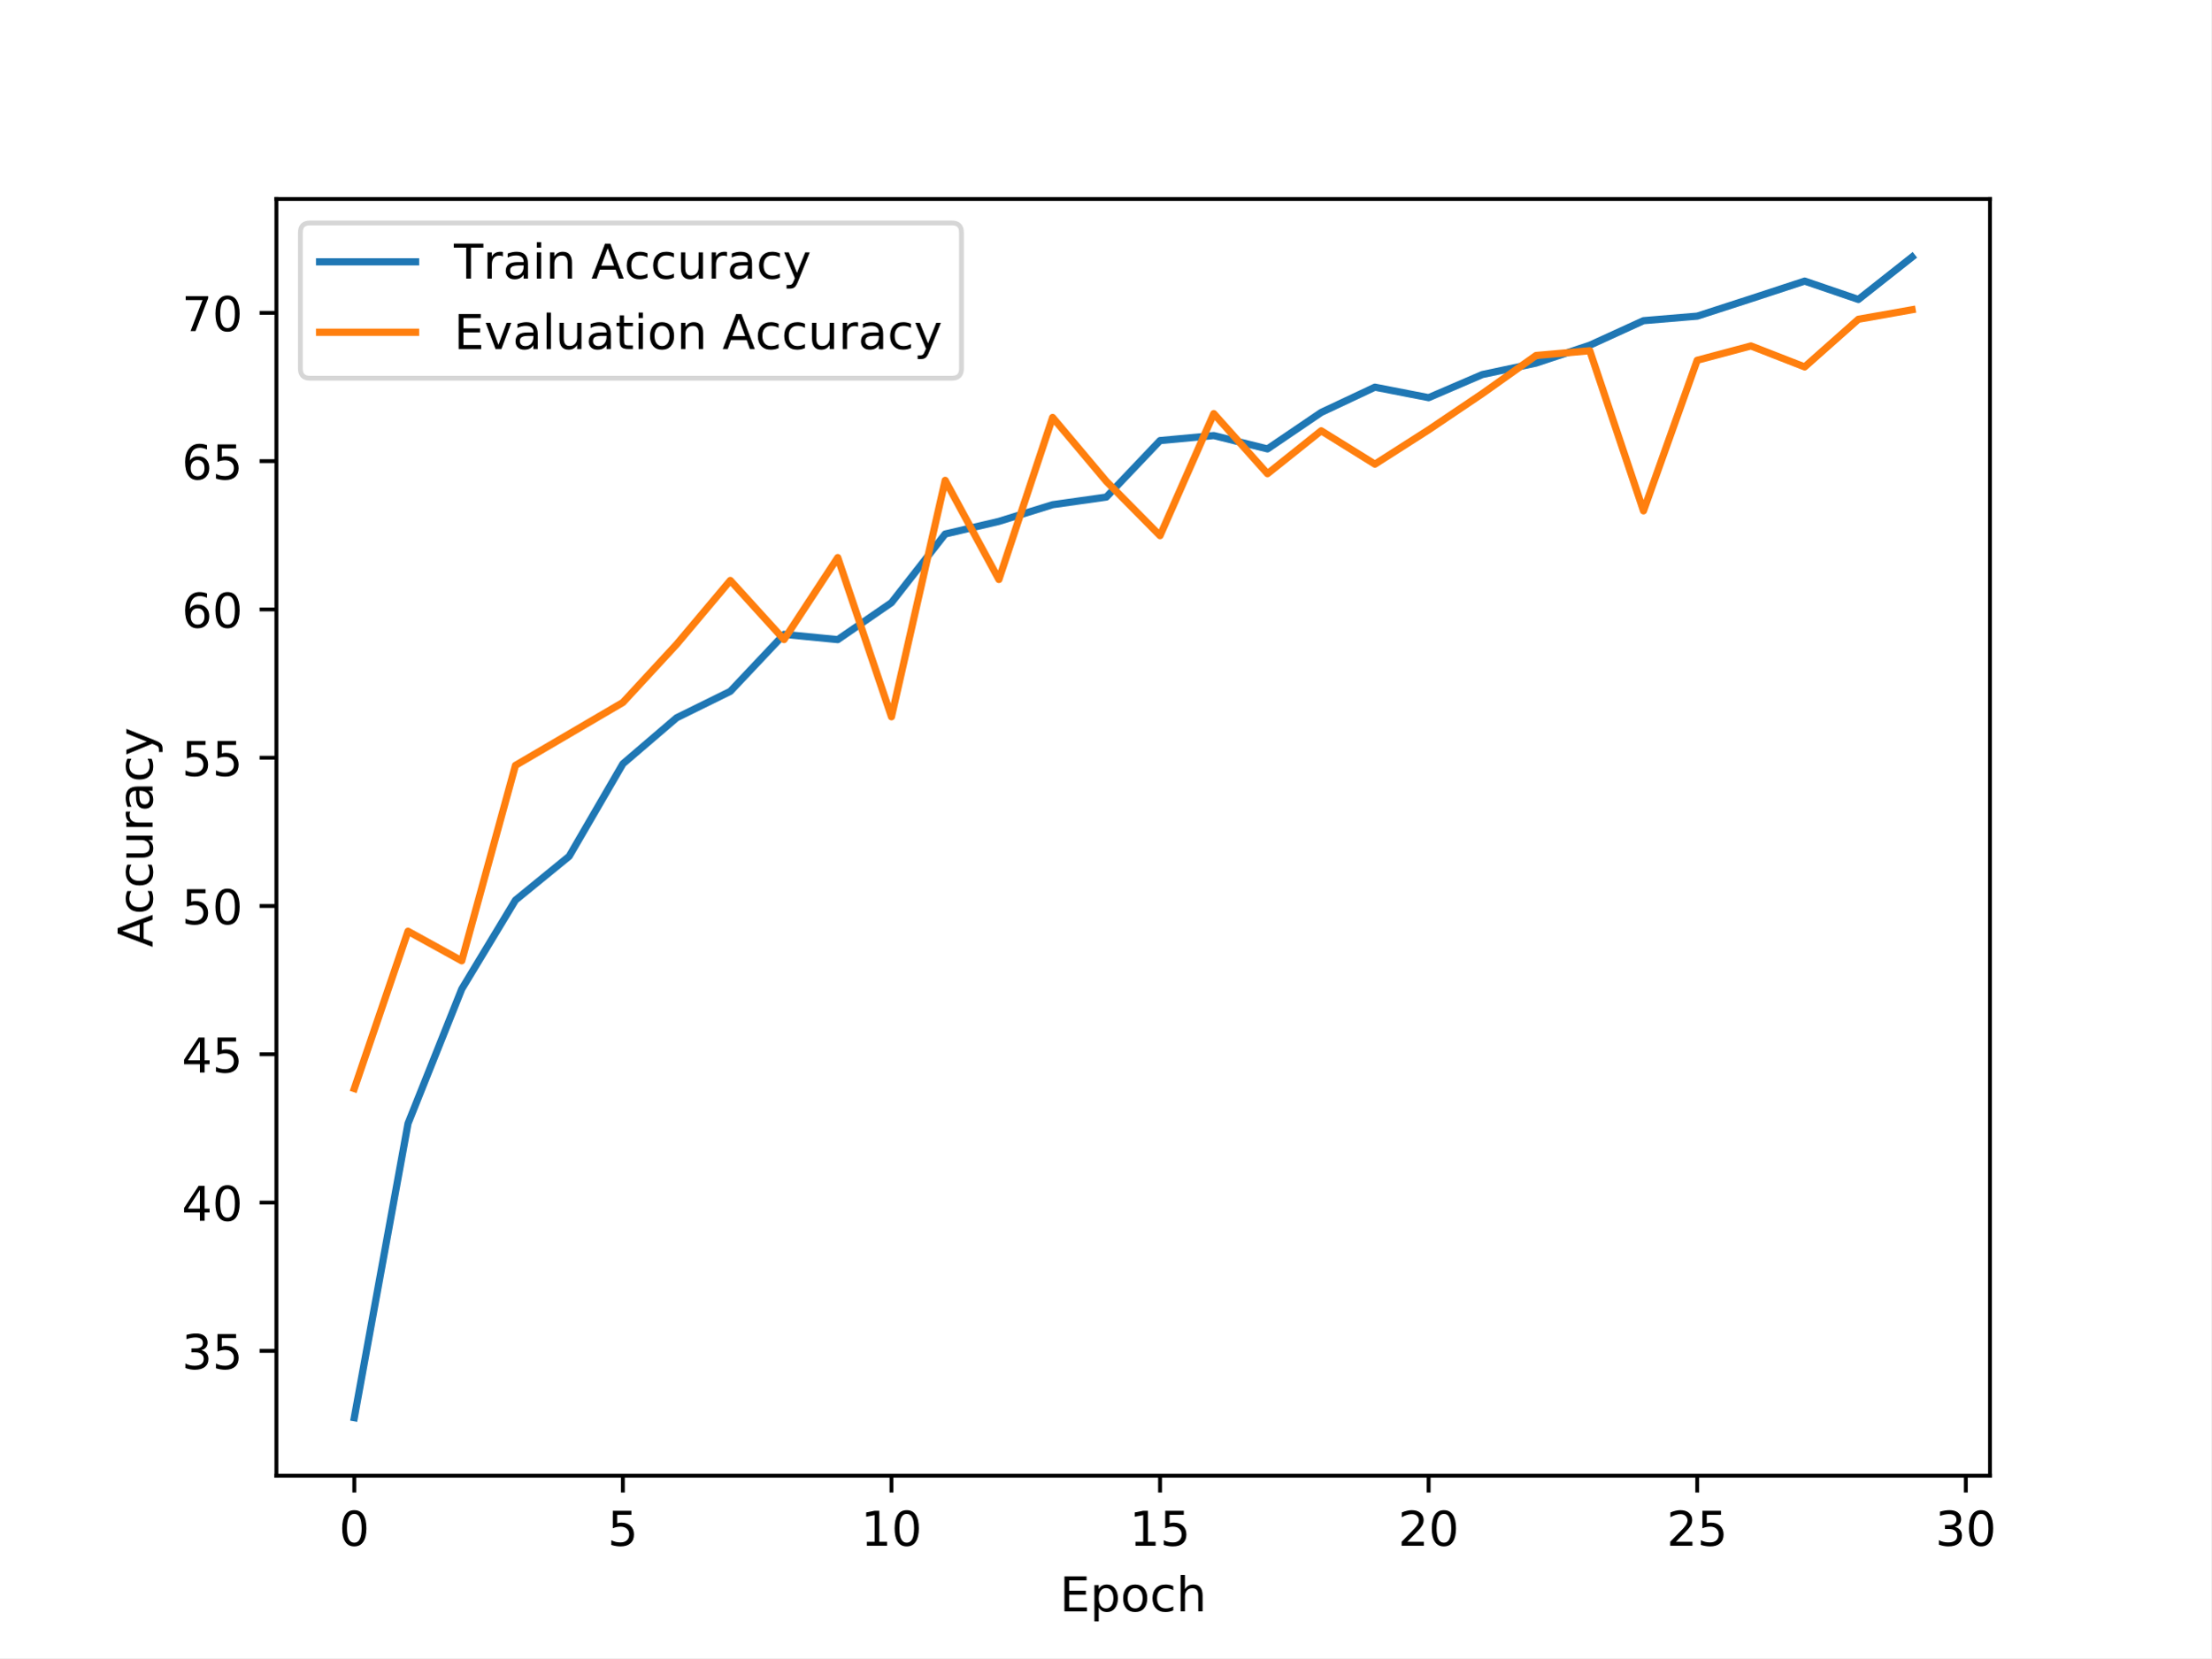
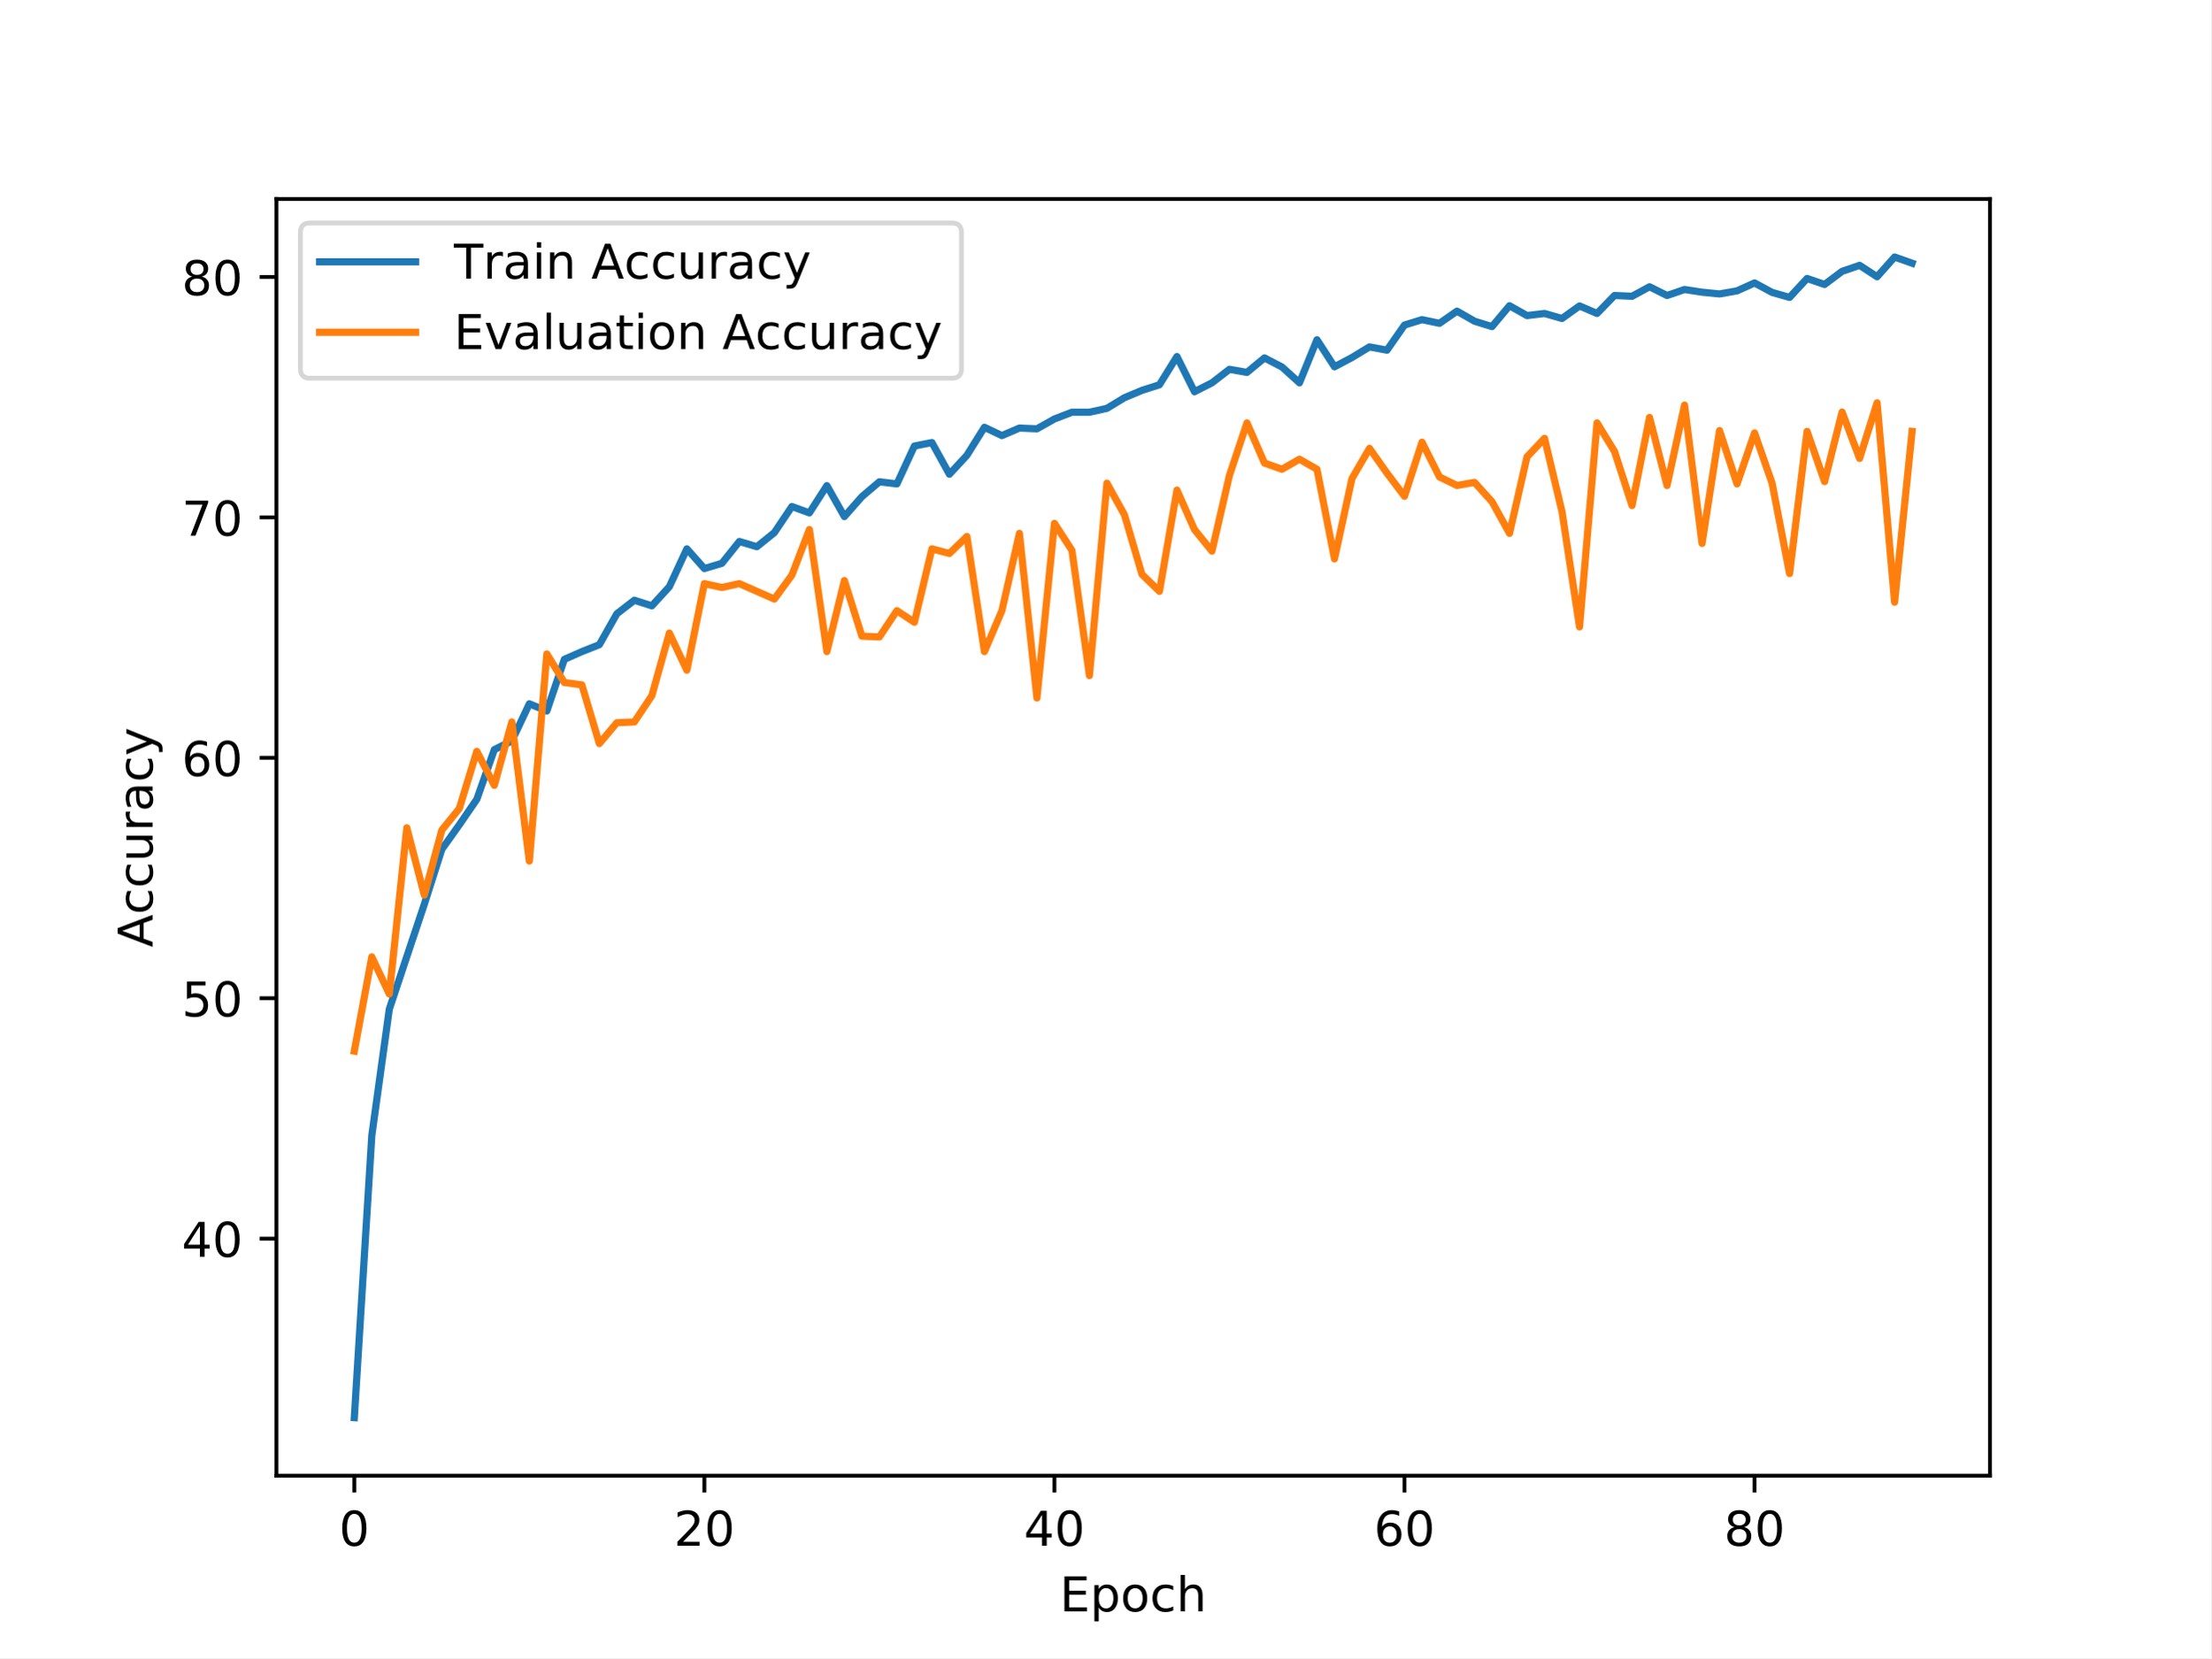
<svg xmlns="http://www.w3.org/2000/svg" xmlns:xlink="http://www.w3.org/1999/xlink" height="345.6pt" version="1.1" viewBox="0 0 460.8 345.6" width="460.8pt">
  <defs>
    <style type="text/css">
*{stroke-linecap:butt;stroke-linejoin:round;}
  </style>
  </defs>
  <g id="figure_1">
    <g id="patch_1">
      <path d="M 0 345.6  L 460.8 345.6  L 460.8 0  L 0 0  z " style="fill:#ffffff;" />
    </g>
    <g id="axes_1">
      <g id="patch_2">
        <path d="M 57.6 307.584  L 414.72 307.584  L 414.72 41.472  L 57.6 41.472  z " style="fill:#ffffff;" />
      </g>
      <g id="matplotlib.axis_1">
        <g id="xtick_1">
          <g id="line2d_1">
            <defs>
-               <path d="M 0 0  L 0 3.5  " id="m54189ae4b7" style="stroke:#000000;stroke-width:0.8;" />
-             </defs>
-             <g>
-               <use style="stroke:#000000;stroke-width:0.8;" x="73.833" xlink:href="#m54189ae4b7" y="307.584" />
+               <path d="M 0 0  L 0 3.5  " id="mf08ab88f91" style="stroke:#000000;stroke-width:0.8;" />
+             </defs>
+             <g>
+               <use style="stroke:#000000;stroke-width:0.8;" x="73.833" xlink:href="#mf08ab88f91" y="307.584" />
            </g>
          </g>
          <g id="text_1">
            <defs>
              <path d="M 31.781 66.406  Q 24.172 66.406 20.328 58.906  Q 16.5 51.422 16.5 36.375  Q 16.5 21.391 20.328 13.891  Q 24.172 6.391 31.781 6.391  Q 39.453 6.391 43.281 13.891  Q 47.125 21.391 47.125 36.375  Q 47.125 51.422 43.281 58.906  Q 39.453 66.406 31.781 66.406  z M 31.781 74.219  Q 44.047 74.219 50.516 64.516  Q 56.984 54.828 56.984 36.375  Q 56.984 17.969 50.516 8.266  Q 44.047 -1.422 31.781 -1.422  Q 19.531 -1.422 13.062 8.266  Q 6.594 17.969 6.594 36.375  Q 6.594 54.828 13.062 64.516  Q 19.531 74.219 31.781 74.219  z " id="DejaVuSans-48" />
            </defs>
            <g transform="translate(70.65148 322.1824)scale(0.1 -0.1)">
              <use xlink:href="#DejaVuSans-48" />
            </g>
          </g>
        </g>
        <g id="xtick_2">
          <g id="line2d_2">
            <g>
-               <use style="stroke:#000000;stroke-width:0.8;" x="129.808" xlink:href="#m54189ae4b7" y="307.584" />
+               <use style="stroke:#000000;stroke-width:0.8;" x="146.789" xlink:href="#mf08ab88f91" y="307.584" />
            </g>
          </g>
          <g id="text_2">
            <defs>
-               <path d="M 10.797 72.906  L 49.516 72.906  L 49.516 64.594  L 19.828 64.594  L 19.828 46.734  Q 21.969 47.469 24.109 47.828  Q 26.266 48.188 28.422 48.188  Q 40.625 48.188 47.75 41.5  Q 54.891 34.812 54.891 23.391  Q 54.891 11.625 47.562 5.094  Q 40.234 -1.422 26.906 -1.422  Q 22.312 -1.422 17.547 -0.641  Q 12.797 0.141 7.719 1.703  L 7.719 11.625  Q 12.109 9.234 16.797 8.062  Q 21.484 6.891 26.703 6.891  Q 35.156 6.891 40.078 11.328  Q 45.016 15.766 45.016 23.391  Q 45.016 31 40.078 35.438  Q 35.156 39.891 26.703 39.891  Q 22.75 39.891 18.812 39.016  Q 14.891 38.141 10.797 36.281  z " id="DejaVuSans-53" />
-             </defs>
-             <g transform="translate(126.6264 322.1824)scale(0.1 -0.1)">
-               <use xlink:href="#DejaVuSans-53" />
+               <path d="M 19.188 8.297  L 53.609 8.297  L 53.609 0  L 7.328 0  L 7.328 8.297  Q 12.938 14.109 22.625 23.891  Q 32.328 33.688 34.812 36.531  Q 39.547 41.844 41.422 45.531  Q 43.312 49.219 43.312 52.781  Q 43.312 58.594 39.234 62.25  Q 35.156 65.922 28.609 65.922  Q 23.969 65.922 18.812 64.312  Q 13.672 62.703 7.812 59.422  L 7.812 69.391  Q 13.766 71.781 18.938 73  Q 24.125 74.219 28.422 74.219  Q 39.75 74.219 46.484 68.547  Q 53.219 62.891 53.219 53.422  Q 53.219 48.922 51.531 44.891  Q 49.859 40.875 45.406 35.406  Q 44.188 33.984 37.641 27.219  Q 31.109 20.453 19.188 8.297  z " id="DejaVuSans-50" />
+             </defs>
+             <g transform="translate(140.4263 322.1824)scale(0.1 -0.1)">
+               <use xlink:href="#DejaVuSans-50" />
+               <use x="63.623" xlink:href="#DejaVuSans-48" />
            </g>
          </g>
        </g>
        <g id="xtick_3">
          <g id="line2d_3">
            <g>
-               <use style="stroke:#000000;stroke-width:0.8;" x="185.783" xlink:href="#m54189ae4b7" y="307.584" />
+               <use style="stroke:#000000;stroke-width:0.8;" x="219.745" xlink:href="#mf08ab88f91" y="307.584" />
            </g>
          </g>
          <g id="text_3">
            <defs>
-               <path d="M 12.406 8.297  L 28.516 8.297  L 28.516 63.922  L 10.984 60.406  L 10.984 69.391  L 28.422 72.906  L 38.281 72.906  L 38.281 8.297  L 54.391 8.297  L 54.391 0  L 12.406 0  z " id="DejaVuSans-49" />
-             </defs>
-             <g transform="translate(179.4201 322.1824)scale(0.1 -0.1)">
-               <use xlink:href="#DejaVuSans-49" />
+               <path d="M 37.797 64.312  L 12.891 25.391  L 37.797 25.391  z M 35.203 72.906  L 47.609 72.906  L 47.609 25.391  L 58.016 25.391  L 58.016 17.188  L 47.609 17.188  L 47.609 0  L 37.797 0  L 37.797 17.188  L 4.891 17.188  L 4.891 26.703  z " id="DejaVuSans-52" />
+             </defs>
+             <g transform="translate(213.3824 322.1824)scale(0.1 -0.1)">
+               <use xlink:href="#DejaVuSans-52" />
              <use x="63.623" xlink:href="#DejaVuSans-48" />
            </g>
          </g>
        </g>
        <g id="xtick_4">
          <g id="line2d_4">
            <g>
-               <use style="stroke:#000000;stroke-width:0.8;" x="241.757" xlink:href="#m54189ae4b7" y="307.584" />
+               <use style="stroke:#000000;stroke-width:0.8;" x="292.701" xlink:href="#mf08ab88f91" y="307.584" />
            </g>
          </g>
          <g id="text_4">
-             <g transform="translate(235.395 322.1824)scale(0.1 -0.1)">
-               <use xlink:href="#DejaVuSans-49" />
-               <use x="63.623" xlink:href="#DejaVuSans-53" />
+             <defs>
+               <path d="M 33.016 40.375  Q 26.375 40.375 22.484 35.828  Q 18.609 31.297 18.609 23.391  Q 18.609 15.531 22.484 10.953  Q 26.375 6.391 33.016 6.391  Q 39.656 6.391 43.531 10.953  Q 47.406 15.531 47.406 23.391  Q 47.406 31.297 43.531 35.828  Q 39.656 40.375 33.016 40.375  z M 52.594 71.297  L 52.594 62.312  Q 48.875 64.062 45.094 64.984  Q 41.312 65.922 37.594 65.922  Q 27.828 65.922 22.672 59.328  Q 17.531 52.734 16.797 39.406  Q 19.672 43.656 24.016 45.922  Q 28.375 48.188 33.594 48.188  Q 44.578 48.188 50.953 41.516  Q 57.328 34.859 57.328 23.391  Q 57.328 12.156 50.688 5.359  Q 44.047 -1.422 33.016 -1.422  Q 20.359 -1.422 13.672 8.266  Q 6.984 17.969 6.984 36.375  Q 6.984 53.656 15.188 63.938  Q 23.391 74.219 37.203 74.219  Q 40.922 74.219 44.703 73.484  Q 48.484 72.75 52.594 71.297  z " id="DejaVuSans-54" />
+             </defs>
+             <g transform="translate(286.3385 322.1824)scale(0.1 -0.1)">
+               <use xlink:href="#DejaVuSans-54" />
+               <use x="63.623" xlink:href="#DejaVuSans-48" />
            </g>
          </g>
        </g>
        <g id="xtick_5">
          <g id="line2d_5">
            <g>
-               <use style="stroke:#000000;stroke-width:0.8;" x="297.732" xlink:href="#m54189ae4b7" y="307.584" />
+               <use style="stroke:#000000;stroke-width:0.8;" x="365.657" xlink:href="#mf08ab88f91" y="307.584" />
            </g>
          </g>
          <g id="text_5">
            <defs>
-               <path d="M 19.188 8.297  L 53.609 8.297  L 53.609 0  L 7.328 0  L 7.328 8.297  Q 12.938 14.109 22.625 23.891  Q 32.328 33.688 34.812 36.531  Q 39.547 41.844 41.422 45.531  Q 43.312 49.219 43.312 52.781  Q 43.312 58.594 39.234 62.25  Q 35.156 65.922 28.609 65.922  Q 23.969 65.922 18.812 64.312  Q 13.672 62.703 7.812 59.422  L 7.812 69.391  Q 13.766 71.781 18.938 73  Q 24.125 74.219 28.422 74.219  Q 39.75 74.219 46.484 68.547  Q 53.219 62.891 53.219 53.422  Q 53.219 48.922 51.531 44.891  Q 49.859 40.875 45.406 35.406  Q 44.188 33.984 37.641 27.219  Q 31.109 20.453 19.188 8.297  z " id="DejaVuSans-50" />
-             </defs>
-             <g transform="translate(291.3699 322.1824)scale(0.1 -0.1)">
-               <use xlink:href="#DejaVuSans-50" />
-               <use x="63.623" xlink:href="#DejaVuSans-48" />
-             </g>
-           </g>
-         </g>
-         <g id="xtick_6">
-           <g id="line2d_6">
-             <g>
-               <use style="stroke:#000000;stroke-width:0.8;" x="353.707" xlink:href="#m54189ae4b7" y="307.584" />
-             </g>
-           </g>
-           <g id="text_6">
-             <g transform="translate(347.3448 322.1824)scale(0.1 -0.1)">
-               <use xlink:href="#DejaVuSans-50" />
-               <use x="63.623" xlink:href="#DejaVuSans-53" />
-             </g>
-           </g>
-         </g>
-         <g id="xtick_7">
-           <g id="line2d_7">
-             <g>
-               <use style="stroke:#000000;stroke-width:0.8;" x="409.682" xlink:href="#m54189ae4b7" y="307.584" />
-             </g>
-           </g>
-           <g id="text_7">
-             <defs>
-               <path d="M 40.578 39.312  Q 47.656 37.797 51.625 33  Q 55.609 28.219 55.609 21.188  Q 55.609 10.406 48.188 4.484  Q 40.766 -1.422 27.094 -1.422  Q 22.516 -1.422 17.656 -0.516  Q 12.797 0.391 7.625 2.203  L 7.625 11.719  Q 11.719 9.328 16.594 8.109  Q 21.484 6.891 26.812 6.891  Q 36.078 6.891 40.938 10.547  Q 45.797 14.203 45.797 21.188  Q 45.797 27.641 41.281 31.266  Q 36.766 34.906 28.719 34.906  L 20.219 34.906  L 20.219 43.016  L 29.109 43.016  Q 36.375 43.016 40.234 45.922  Q 44.094 48.828 44.094 54.297  Q 44.094 59.906 40.109 62.906  Q 36.141 65.922 28.719 65.922  Q 24.656 65.922 20.016 65.031  Q 15.375 64.156 9.812 62.312  L 9.812 71.094  Q 15.438 72.656 20.344 73.438  Q 25.25 74.219 29.594 74.219  Q 40.828 74.219 47.359 69.109  Q 53.906 64.016 53.906 55.328  Q 53.906 49.266 50.438 45.094  Q 46.969 40.922 40.578 39.312  z " id="DejaVuSans-51" />
-             </defs>
-             <g transform="translate(403.3198 322.1824)scale(0.1 -0.1)">
-               <use xlink:href="#DejaVuSans-51" />
-               <use x="63.623" xlink:href="#DejaVuSans-48" />
-             </g>
-           </g>
-         </g>
-         <g id="text_8">
+               <path d="M 31.781 34.625  Q 24.75 34.625 20.719 30.859  Q 16.703 27.094 16.703 20.516  Q 16.703 13.922 20.719 10.156  Q 24.75 6.391 31.781 6.391  Q 38.812 6.391 42.859 10.172  Q 46.922 13.969 46.922 20.516  Q 46.922 27.094 42.891 30.859  Q 38.875 34.625 31.781 34.625  z M 21.922 38.812  Q 15.578 40.375 12.031 44.719  Q 8.5 49.078 8.5 55.328  Q 8.5 64.062 14.719 69.141  Q 20.953 74.219 31.781 74.219  Q 42.672 74.219 48.875 69.141  Q 55.078 64.062 55.078 55.328  Q 55.078 49.078 51.531 44.719  Q 48 40.375 41.703 38.812  Q 48.828 37.156 52.797 32.312  Q 56.781 27.484 56.781 20.516  Q 56.781 9.906 50.312 4.234  Q 43.844 -1.422 31.781 -1.422  Q 19.734 -1.422 13.25 4.234  Q 6.781 9.906 6.781 20.516  Q 6.781 27.484 10.781 32.312  Q 14.797 37.156 21.922 38.812  z M 18.312 54.391  Q 18.312 48.734 21.844 45.562  Q 25.391 42.391 31.781 42.391  Q 38.141 42.391 41.719 45.562  Q 45.312 48.734 45.312 54.391  Q 45.312 60.062 41.719 63.234  Q 38.141 66.406 31.781 66.406  Q 25.391 66.406 21.844 63.234  Q 18.312 60.062 18.312 54.391  z " id="DejaVuSans-56" />
+             </defs>
+             <g transform="translate(359.2945 322.1824)scale(0.1 -0.1)">
+               <use xlink:href="#DejaVuSans-56" />
+               <use x="63.623" xlink:href="#DejaVuSans-48" />
+             </g>
+           </g>
+         </g>
+         <g id="text_6">
          <defs>
            <path d="M 9.812 72.906  L 55.906 72.906  L 55.906 64.594  L 19.672 64.594  L 19.672 43.016  L 54.391 43.016  L 54.391 34.719  L 19.672 34.719  L 19.672 8.297  L 56.781 8.297  L 56.781 0  L 9.812 0  z " id="DejaVuSans-69" />
            <path d="M 18.109 8.203  L 18.109 -20.797  L 9.078 -20.797  L 9.078 54.688  L 18.109 54.688  L 18.109 46.391  Q 20.953 51.266 25.266 53.625  Q 29.594 56 35.594 56  Q 45.562 56 51.781 48.094  Q 58.016 40.188 58.016 27.297  Q 58.016 14.406 51.781 6.484  Q 45.562 -1.422 35.594 -1.422  Q 29.594 -1.422 25.266 0.953  Q 20.953 3.328 18.109 8.203  z M 48.688 27.297  Q 48.688 37.203 44.609 42.844  Q 40.531 48.484 33.406 48.484  Q 26.266 48.484 22.188 42.844  Q 18.109 37.203 18.109 27.297  Q 18.109 17.391 22.188 11.75  Q 26.266 6.109 33.406 6.109  Q 40.531 6.109 44.609 11.75  Q 48.688 17.391 48.688 27.297  z " id="DejaVuSans-112" />
            <path d="M 30.609 48.391  Q 23.391 48.391 19.188 42.75  Q 14.984 37.109 14.984 27.297  Q 14.984 17.484 19.156 11.844  Q 23.344 6.203 30.609 6.203  Q 37.797 6.203 41.984 11.859  Q 46.188 17.531 46.188 27.297  Q 46.188 37.016 41.984 42.703  Q 37.797 48.391 30.609 48.391  z M 30.609 56  Q 42.328 56 49.016 48.375  Q 55.719 40.766 55.719 27.297  Q 55.719 13.875 49.016 6.219  Q 42.328 -1.422 30.609 -1.422  Q 18.844 -1.422 12.172 6.219  Q 5.516 13.875 5.516 27.297  Q 5.516 40.766 12.172 48.375  Q 18.844 56 30.609 56  z " id="DejaVuSans-111" />
            <path d="M 48.781 52.594  L 48.781 44.188  Q 44.969 46.297 41.141 47.344  Q 37.312 48.391 33.406 48.391  Q 24.656 48.391 19.812 42.844  Q 14.984 37.312 14.984 27.297  Q 14.984 17.281 19.812 11.734  Q 24.656 6.203 33.406 6.203  Q 37.312 6.203 41.141 7.25  Q 44.969 8.297 48.781 10.406  L 48.781 2.094  Q 45.016 0.344 40.984 -0.531  Q 36.969 -1.422 32.422 -1.422  Q 20.062 -1.422 12.781 6.344  Q 5.516 14.109 5.516 27.297  Q 5.516 40.672 12.859 48.328  Q 20.219 56 33.016 56  Q 37.156 56 41.109 55.141  Q 45.062 54.297 48.781 52.594  z " id="DejaVuSans-99" />
            <path d="M 54.891 33.016  L 54.891 0  L 45.906 0  L 45.906 32.719  Q 45.906 40.484 42.875 44.328  Q 39.844 48.188 33.797 48.188  Q 26.516 48.188 22.312 43.547  Q 18.109 38.922 18.109 30.906  L 18.109 0  L 9.078 0  L 9.078 75.984  L 18.109 75.984  L 18.109 46.188  Q 21.344 51.125 25.703 53.562  Q 30.078 56 35.797 56  Q 45.219 56 50.047 50.172  Q 54.891 44.344 54.891 33.016  z " id="DejaVuSans-104" />
          </defs>
          <g transform="translate(220.8491 335.8606)scale(0.1 -0.1)">
            <use xlink:href="#DejaVuSans-69" />
            <use x="63.184" xlink:href="#DejaVuSans-112" />
            <use x="126.66" xlink:href="#DejaVuSans-111" />
            <use x="187.842" xlink:href="#DejaVuSans-99" />
            <use x="242.822" xlink:href="#DejaVuSans-104" />
          </g>
        </g>
      </g>
      <g id="matplotlib.axis_2">
        <g id="ytick_1">
+           <g id="line2d_6">
+             <defs>
+               <path d="M 0 0  L -3.5 0  " id="m622f7d15ed" style="stroke:#000000;stroke-width:0.8;" />
+             </defs>
+             <g>
+               <use style="stroke:#000000;stroke-width:0.8;" x="57.6" xlink:href="#m622f7d15ed" y="258.173" />
+             </g>
+           </g>
+           <g id="text_7">
+             <g transform="translate(37.875 261.9721)scale(0.1 -0.1)">
+               <use xlink:href="#DejaVuSans-52" />
+               <use x="63.623" xlink:href="#DejaVuSans-48" />
+             </g>
+           </g>
+         </g>
+         <g id="ytick_2">
+           <g id="line2d_7">
+             <g>
+               <use style="stroke:#000000;stroke-width:0.8;" x="57.6" xlink:href="#m622f7d15ed" y="208.061" />
+             </g>
+           </g>
+           <g id="text_8">
+             <defs>
+               <path d="M 10.797 72.906  L 49.516 72.906  L 49.516 64.594  L 19.828 64.594  L 19.828 46.734  Q 21.969 47.469 24.109 47.828  Q 26.266 48.188 28.422 48.188  Q 40.625 48.188 47.75 41.5  Q 54.891 34.812 54.891 23.391  Q 54.891 11.625 47.562 5.094  Q 40.234 -1.422 26.906 -1.422  Q 22.312 -1.422 17.547 -0.641  Q 12.797 0.141 7.719 1.703  L 7.719 11.625  Q 12.109 9.234 16.797 8.062  Q 21.484 6.891 26.703 6.891  Q 35.156 6.891 40.078 11.328  Q 45.016 15.766 45.016 23.391  Q 45.016 31 40.078 35.438  Q 35.156 39.891 26.703 39.891  Q 22.75 39.891 18.812 39.016  Q 14.891 38.141 10.797 36.281  z " id="DejaVuSans-53" />
+             </defs>
+             <g transform="translate(37.875 211.8601)scale(0.1 -0.1)">
+               <use xlink:href="#DejaVuSans-53" />
+               <use x="63.623" xlink:href="#DejaVuSans-48" />
+             </g>
+           </g>
+         </g>
+         <g id="ytick_3">
          <g id="line2d_8">
-             <defs>
-               <path d="M 0 0  L -3.5 0  " id="ma2525845f3" style="stroke:#000000;stroke-width:0.8;" />
-             </defs>
-             <g>
-               <use style="stroke:#000000;stroke-width:0.8;" x="57.6" xlink:href="#ma2525845f3" y="281.559" />
+             <g>
+               <use style="stroke:#000000;stroke-width:0.8;" x="57.6" xlink:href="#m622f7d15ed" y="157.949" />
            </g>
          </g>
          <g id="text_9">
-             <g transform="translate(37.875 285.3578)scale(0.1 -0.1)">
-               <use xlink:href="#DejaVuSans-51" />
-               <use x="63.623" xlink:href="#DejaVuSans-53" />
-             </g>
-           </g>
-         </g>
-         <g id="ytick_2">
+             <g transform="translate(37.875 161.7481)scale(0.1 -0.1)">
+               <use xlink:href="#DejaVuSans-54" />
+               <use x="63.623" xlink:href="#DejaVuSans-48" />
+             </g>
+           </g>
+         </g>
+         <g id="ytick_4">
          <g id="line2d_9">
            <g>
-               <use style="stroke:#000000;stroke-width:0.8;" x="57.6" xlink:href="#ma2525845f3" y="250.652" />
+               <use style="stroke:#000000;stroke-width:0.8;" x="57.6" xlink:href="#m622f7d15ed" y="107.837" />
            </g>
          </g>
          <g id="text_10">
            <defs>
-               <path d="M 37.797 64.312  L 12.891 25.391  L 37.797 25.391  z M 35.203 72.906  L 47.609 72.906  L 47.609 25.391  L 58.016 25.391  L 58.016 17.188  L 47.609 17.188  L 47.609 0  L 37.797 0  L 37.797 17.188  L 4.891 17.188  L 4.891 26.703  z " id="DejaVuSans-52" />
-             </defs>
-             <g transform="translate(37.875 254.4508)scale(0.1 -0.1)">
-               <use xlink:href="#DejaVuSans-52" />
-               <use x="63.623" xlink:href="#DejaVuSans-48" />
-             </g>
-           </g>
-         </g>
-         <g id="ytick_3">
+               <path d="M 8.203 72.906  L 55.078 72.906  L 55.078 68.703  L 28.609 0  L 18.312 0  L 43.219 64.594  L 8.203 64.594  z " id="DejaVuSans-55" />
+             </defs>
+             <g transform="translate(37.875 111.6361)scale(0.1 -0.1)">
+               <use xlink:href="#DejaVuSans-55" />
+               <use x="63.623" xlink:href="#DejaVuSans-48" />
+             </g>
+           </g>
+         </g>
+         <g id="ytick_5">
          <g id="line2d_10">
            <g>
-               <use style="stroke:#000000;stroke-width:0.8;" x="57.6" xlink:href="#ma2525845f3" y="219.745" />
+               <use style="stroke:#000000;stroke-width:0.8;" x="57.6" xlink:href="#m622f7d15ed" y="57.725" />
            </g>
          </g>
          <g id="text_11">
-             <g transform="translate(37.875 223.5438)scale(0.1 -0.1)">
-               <use xlink:href="#DejaVuSans-52" />
-               <use x="63.623" xlink:href="#DejaVuSans-53" />
-             </g>
-           </g>
-         </g>
-         <g id="ytick_4">
-           <g id="line2d_11">
-             <g>
-               <use style="stroke:#000000;stroke-width:0.8;" x="57.6" xlink:href="#ma2525845f3" y="188.838" />
-             </g>
-           </g>
-           <g id="text_12">
-             <g transform="translate(37.875 192.6367)scale(0.1 -0.1)">
-               <use xlink:href="#DejaVuSans-53" />
-               <use x="63.623" xlink:href="#DejaVuSans-48" />
-             </g>
-           </g>
-         </g>
-         <g id="ytick_5">
-           <g id="line2d_12">
-             <g>
-               <use style="stroke:#000000;stroke-width:0.8;" x="57.6" xlink:href="#ma2525845f3" y="157.93" />
-             </g>
-           </g>
-           <g id="text_13">
-             <g transform="translate(37.875 161.7297)scale(0.1 -0.1)">
-               <use xlink:href="#DejaVuSans-53" />
-               <use x="63.623" xlink:href="#DejaVuSans-53" />
-             </g>
-           </g>
-         </g>
-         <g id="ytick_6">
-           <g id="line2d_13">
-             <g>
-               <use style="stroke:#000000;stroke-width:0.8;" x="57.6" xlink:href="#ma2525845f3" y="127.023" />
-             </g>
-           </g>
-           <g id="text_14">
-             <defs>
-               <path d="M 33.016 40.375  Q 26.375 40.375 22.484 35.828  Q 18.609 31.297 18.609 23.391  Q 18.609 15.531 22.484 10.953  Q 26.375 6.391 33.016 6.391  Q 39.656 6.391 43.531 10.953  Q 47.406 15.531 47.406 23.391  Q 47.406 31.297 43.531 35.828  Q 39.656 40.375 33.016 40.375  z M 52.594 71.297  L 52.594 62.312  Q 48.875 64.062 45.094 64.984  Q 41.312 65.922 37.594 65.922  Q 27.828 65.922 22.672 59.328  Q 17.531 52.734 16.797 39.406  Q 19.672 43.656 24.016 45.922  Q 28.375 48.188 33.594 48.188  Q 44.578 48.188 50.953 41.516  Q 57.328 34.859 57.328 23.391  Q 57.328 12.156 50.688 5.359  Q 44.047 -1.422 33.016 -1.422  Q 20.359 -1.422 13.672 8.266  Q 6.984 17.969 6.984 36.375  Q 6.984 53.656 15.188 63.938  Q 23.391 74.219 37.203 74.219  Q 40.922 74.219 44.703 73.484  Q 48.484 72.75 52.594 71.297  z " id="DejaVuSans-54" />
-             </defs>
-             <g transform="translate(37.875 130.8227)scale(0.1 -0.1)">
-               <use xlink:href="#DejaVuSans-54" />
-               <use x="63.623" xlink:href="#DejaVuSans-48" />
-             </g>
-           </g>
-         </g>
-         <g id="ytick_7">
-           <g id="line2d_14">
-             <g>
-               <use style="stroke:#000000;stroke-width:0.8;" x="57.6" xlink:href="#ma2525845f3" y="96.116" />
-             </g>
-           </g>
-           <g id="text_15">
-             <g transform="translate(37.875 99.91563)scale(0.1 -0.1)">
-               <use xlink:href="#DejaVuSans-54" />
-               <use x="63.623" xlink:href="#DejaVuSans-53" />
-             </g>
-           </g>
-         </g>
-         <g id="ytick_8">
-           <g id="line2d_15">
-             <g>
-               <use style="stroke:#000000;stroke-width:0.8;" x="57.6" xlink:href="#ma2525845f3" y="65.209" />
-             </g>
-           </g>
-           <g id="text_16">
-             <defs>
-               <path d="M 8.203 72.906  L 55.078 72.906  L 55.078 68.703  L 28.609 0  L 18.312 0  L 43.219 64.594  L 8.203 64.594  z " id="DejaVuSans-55" />
-             </defs>
-             <g transform="translate(37.875 69.00859)scale(0.1 -0.1)">
-               <use xlink:href="#DejaVuSans-55" />
-               <use x="63.623" xlink:href="#DejaVuSans-48" />
-             </g>
-           </g>
-         </g>
-         <g id="text_17">
+             <g transform="translate(37.875 61.52409)scale(0.1 -0.1)">
+               <use xlink:href="#DejaVuSans-56" />
+               <use x="63.623" xlink:href="#DejaVuSans-48" />
+             </g>
+           </g>
+         </g>
+         <g id="text_12">
          <defs>
            <path d="M 34.188 63.188  L 20.797 26.906  L 47.609 26.906  z M 28.609 72.906  L 39.797 72.906  L 67.578 0  L 57.328 0  L 50.688 18.703  L 17.828 18.703  L 11.188 0  L 0.781 0  z " id="DejaVuSans-65" />
            <path d="M 8.5 21.578  L 8.5 54.688  L 17.484 54.688  L 17.484 21.922  Q 17.484 14.156 20.5 10.266  Q 23.531 6.391 29.594 6.391  Q 36.859 6.391 41.078 11.031  Q 45.312 15.672 45.312 23.688  L 45.312 54.688  L 54.297 54.688  L 54.297 0  L 45.312 0  L 45.312 8.406  Q 42.047 3.422 37.719 1  Q 33.406 -1.422 27.688 -1.422  Q 18.266 -1.422 13.375 4.438  Q 8.5 10.297 8.5 21.578  z M 31.109 56  z " id="DejaVuSans-117" />
            <path d="M 41.109 46.297  Q 39.594 47.172 37.812 47.578  Q 36.031 48 33.891 48  Q 26.266 48 22.188 43.047  Q 18.109 38.094 18.109 28.812  L 18.109 0  L 9.078 0  L 9.078 54.688  L 18.109 54.688  L 18.109 46.188  Q 20.953 51.172 25.484 53.578  Q 30.031 56 36.531 56  Q 37.453 56 38.578 55.875  Q 39.703 55.766 41.062 55.516  z " id="DejaVuSans-114" />
            <path d="M 34.281 27.484  Q 23.391 27.484 19.188 25  Q 14.984 22.516 14.984 16.5  Q 14.984 11.719 18.141 8.906  Q 21.297 6.109 26.703 6.109  Q 34.188 6.109 38.703 11.406  Q 43.219 16.703 43.219 25.484  L 43.219 27.484  z M 52.203 31.203  L 52.203 0  L 43.219 0  L 43.219 8.297  Q 40.141 3.328 35.547 0.953  Q 30.953 -1.422 24.312 -1.422  Q 15.922 -1.422 10.953 3.297  Q 6 8.016 6 15.922  Q 6 25.141 12.172 29.828  Q 18.359 34.516 30.609 34.516  L 43.219 34.516  L 43.219 35.406  Q 43.219 41.609 39.141 45  Q 35.062 48.391 27.688 48.391  Q 23 48.391 18.547 47.266  Q 14.109 46.141 10.016 43.891  L 10.016 52.203  Q 14.938 54.109 19.578 55.047  Q 24.219 56 28.609 56  Q 40.484 56 46.344 49.844  Q 52.203 43.703 52.203 31.203  z " id="DejaVuSans-97" />
            <path d="M 32.172 -5.078  Q 28.375 -14.844 24.75 -17.812  Q 21.141 -20.797 15.094 -20.797  L 7.906 -20.797  L 7.906 -13.281  L 13.188 -13.281  Q 16.891 -13.281 18.938 -11.516  Q 21 -9.766 23.484 -3.219  L 25.094 0.875  L 2.984 54.688  L 12.5 54.688  L 29.594 11.922  L 46.688 54.688  L 56.203 54.688  z " id="DejaVuSans-121" />
          </defs>
          <g transform="translate(31.79531 197.4428)rotate(-90)scale(0.1 -0.1)">
            <use xlink:href="#DejaVuSans-65" />
            <use x="68.393" xlink:href="#DejaVuSans-99" />
            <use x="123.373" xlink:href="#DejaVuSans-99" />
            <use x="178.354" xlink:href="#DejaVuSans-117" />
            <use x="241.732" xlink:href="#DejaVuSans-114" />
            <use x="282.846" xlink:href="#DejaVuSans-97" />
            <use x="344.125" xlink:href="#DejaVuSans-99" />
            <use x="399.105" xlink:href="#DejaVuSans-121" />
          </g>
        </g>
      </g>
-       <g id="line2d_16">
-         <path clip-path="url(#p891420709c)" d="M 73.833 295.488  L 85.028 234.176  L 96.223 206.153  L 107.418 187.62  L 118.613 178.478  L 129.808 159.2  L 141.003 149.611  L 152.198 144.095  L 163.393 132.221  L 174.588 133.314  L 185.783 125.612  L 196.978 111.303  L 208.173 108.67  L 219.368 105.192  L 230.563 103.602  L 241.757 91.826  L 252.952 90.783  L 264.147 93.565  L 275.342 85.963  L 286.537 80.696  L 297.732 82.883  L 308.927 78.063  L 320.122 75.678  L 331.317 71.952  L 342.512 66.834  L 353.707 65.89  L 364.902 62.263  L 376.097 58.586  L 387.292 62.412  L 398.487 53.568  " style="fill:none;stroke:#1f77b4;stroke-linecap:square;stroke-width:1.5;" />
-       </g>
-       <g id="line2d_17">
-         <path clip-path="url(#p891420709c)" d="M 73.833 226.888  L 85.028 194.103  L 96.223 200.262  L 107.418 159.53  L 118.613 152.973  L 129.808 146.416  L 141.003 134.296  L 152.198 120.983  L 163.393 133.302  L 174.588 116.214  L 185.783 149.397  L 196.978 100.12  L 208.173 120.784  L 219.368 87.006  L 230.563 100.319  L 241.757 111.644  L 252.952 86.211  L 264.147 98.729  L 275.342 89.788  L 286.537 96.742  L 297.732 89.589  L 308.927 82.039  L 320.122 74.091  L 331.317 73.098  L 342.512 106.478  L 353.707 75.085  L 364.902 72.104  L 376.097 76.475  L 387.292 66.541  L 398.487 64.554  " style="fill:none;stroke:#ff7f0e;stroke-linecap:square;stroke-width:1.5;" />
+       <g id="line2d_11">
+         <path clip-path="url(#p61a34d1273)" d="M 73.833 295.488  L 77.481 236.68  L 81.128 210.337  L 84.776 199.381  L 88.424 188.465  L 92.072 177.025  L 95.72 171.91  L 99.367 166.593  L 103.015 156.241  L 106.663 154.428  L 110.311 146.695  L 113.959 148.185  L 117.606 137.43  L 121.254 135.819  L 124.902 134.369  L 128.55 127.924  L 132.198 125.105  L 135.845 126.273  L 139.493 122.285  L 143.141 114.39  L 146.789 118.499  L 150.437 117.411  L 154.084 112.86  L 157.732 113.947  L 161.38 111.007  L 165.028 105.569  L 168.676 106.898  L 172.323 101.219  L 175.971 107.664  L 179.619 103.515  L 183.267 100.413  L 186.915 100.856  L 190.562 92.962  L 194.21 92.237  L 197.858 98.842  L 201.506 94.895  L 205.154 89.054  L 208.801 90.786  L 212.449 89.216  L 216.097 89.377  L 219.745 87.322  L 223.393 85.913  L 227.04 85.913  L 230.688 85.107  L 234.336 82.892  L 237.984 81.361  L 241.632 80.193  L 245.28 74.312  L 248.927 81.643  L 252.575 79.79  L 256.223 76.971  L 259.871 77.615  L 263.519 74.594  L 267.166 76.487  L 270.814 79.79  L 274.462 70.808  L 278.11 76.447  L 281.758 74.513  L 285.405 72.298  L 289.053 72.983  L 292.701 67.746  L 296.349 66.619  L 299.997 67.384  L 303.644 64.846  L 307.292 66.941  L 310.94 68.069  L 314.588 63.718  L 318.236 65.773  L 321.883 65.33  L 325.531 66.377  L 329.179 63.759  L 332.827 65.33  L 336.475 61.584  L 340.122 61.745  L 343.77 59.771  L 347.418 61.584  L 351.066 60.335  L 354.714 60.899  L 358.361 61.261  L 362.009 60.617  L 365.657 58.965  L 369.305 60.939  L 372.953 61.986  L 376.6 58.039  L 380.248 59.288  L 383.896 56.549  L 387.544 55.3  L 391.192 57.677  L 394.839 53.568  L 398.487 54.857  " style="fill:none;stroke:#1f77b4;stroke-linecap:square;stroke-width:1.5;" />
+       </g>
+       <g id="line2d_12">
+         <path clip-path="url(#p61a34d1273)" d="M 73.833 219.095  L 77.481 199.443  L 81.128 207.175  L 84.776 172.543  L 88.424 186.557  L 92.072 173.026  L 95.72 168.516  L 99.367 156.596  L 103.015 163.683  L 106.663 150.475  L 110.311 179.469  L 113.959 136.3  L 117.606 142.26  L 121.254 142.743  L 124.902 154.985  L 128.55 150.636  L 132.198 150.475  L 135.845 144.998  L 139.493 131.951  L 143.141 139.682  L 146.789 121.641  L 150.437 122.447  L 154.084 121.641  L 157.732 123.252  L 161.38 124.863  L 165.028 119.87  L 168.676 110.366  L 172.323 135.816  L 175.971 120.997  L 179.619 132.595  L 183.267 132.756  L 186.915 127.279  L 190.562 129.695  L 194.21 114.393  L 197.858 115.359  L 201.506 111.816  L 205.154 135.816  L 208.801 127.279  L 212.449 111.171  L 216.097 145.481  L 219.745 109.077  L 223.393 114.715  L 227.04 140.81  L 230.688 100.701  L 234.336 107.305  L 237.984 119.708  L 241.632 123.252  L 245.28 102.151  L 248.927 110.366  L 252.575 114.876  L 256.223 99.09  L 259.871 88.137  L 263.519 96.513  L 267.166 97.802  L 270.814 95.708  L 274.462 97.802  L 278.11 116.487  L 281.758 99.735  L 285.405 93.452  L 289.053 98.607  L 292.701 103.439  L 296.349 92.164  L 299.997 99.412  L 303.644 101.184  L 307.292 100.54  L 310.94 104.567  L 314.588 111.171  L 318.236 95.224  L 321.883 91.358  L 325.531 106.661  L 329.179 130.662  L 332.827 88.137  L 336.475 94.097  L 340.122 105.372  L 343.77 87.009  L 347.418 101.184  L 351.066 84.432  L 354.714 113.265  L 358.361 89.748  L 362.009 100.862  L 365.657 90.231  L 369.305 100.701  L 372.953 119.547  L 376.6 89.909  L 380.248 100.379  L 383.896 85.882  L 387.544 95.546  L 391.192 83.949  L 394.839 125.507  L 398.487 89.909  " style="fill:none;stroke:#ff7f0e;stroke-linecap:square;stroke-width:1.5;" />
      </g>
      <g id="patch_3">
        <path d="M 57.6 307.584  L 57.6 41.472  " style="fill:none;stroke:#000000;stroke-linecap:square;stroke-linejoin:miter;stroke-width:0.8;" />
      </g>
      <g id="patch_4">
        <path d="M 414.72 307.584  L 414.72 41.472  " style="fill:none;stroke:#000000;stroke-linecap:square;stroke-linejoin:miter;stroke-width:0.8;" />
      </g>
      <g id="patch_5">
        <path d="M 57.6 307.584  L 414.72 307.584  " style="fill:none;stroke:#000000;stroke-linecap:square;stroke-linejoin:miter;stroke-width:0.8;" />
      </g>
      <g id="patch_6">
        <path d="M 57.6 41.472  L 414.72 41.472  " style="fill:none;stroke:#000000;stroke-linecap:square;stroke-linejoin:miter;stroke-width:0.8;" />
      </g>
      <g id="legend_1">
        <g id="patch_7">
          <path d="M 64.6 78.828  L 198.372 78.828  Q 200.372 78.828 200.372 76.828  L 200.372 48.472  Q 200.372 46.472 198.372 46.472  L 64.6 46.472  Q 62.6 46.472 62.6 48.472  L 62.6 76.828  Q 62.6 78.828 64.6 78.828  z " style="fill:#ffffff;opacity:0.8;stroke:#cccccc;stroke-linejoin:miter;" />
        </g>
-         <g id="line2d_18">
+         <g id="line2d_13">
          <path d="M 66.6 54.57  L 86.6 54.57  " style="fill:none;stroke:#1f77b4;stroke-linecap:square;stroke-width:1.5;" />
        </g>
-         <g id="line2d_19" />
-         <g id="text_18">
+         <g id="line2d_14" />
+         <g id="text_13">
          <defs>
            <path d="M -0.297 72.906  L 61.375 72.906  L 61.375 64.594  L 35.5 64.594  L 35.5 0  L 25.594 0  L 25.594 64.594  L -0.297 64.594  z " id="DejaVuSans-84" />
            <path d="M 9.422 54.688  L 18.406 54.688  L 18.406 0  L 9.422 0  z M 9.422 75.984  L 18.406 75.984  L 18.406 64.594  L 9.422 64.594  z " id="DejaVuSans-105" />
            <path d="M 54.891 33.016  L 54.891 0  L 45.906 0  L 45.906 32.719  Q 45.906 40.484 42.875 44.328  Q 39.844 48.188 33.797 48.188  Q 26.516 48.188 22.312 43.547  Q 18.109 38.922 18.109 30.906  L 18.109 0  L 9.078 0  L 9.078 54.688  L 18.109 54.688  L 18.109 46.188  Q 21.344 51.125 25.703 53.562  Q 30.078 56 35.797 56  Q 45.219 56 50.047 50.172  Q 54.891 44.344 54.891 33.016  z " id="DejaVuSans-110" />
            <path id="DejaVuSans-32" />
          </defs>
          <g transform="translate(94.6 58.07044)scale(0.1 -0.1)">
            <use xlink:href="#DejaVuSans-84" />
            <use x="60.865" xlink:href="#DejaVuSans-114" />
            <use x="101.979" xlink:href="#DejaVuSans-97" />
            <use x="163.258" xlink:href="#DejaVuSans-105" />
            <use x="191.041" xlink:href="#DejaVuSans-110" />
            <use x="254.42" xlink:href="#DejaVuSans-32" />
            <use x="286.207" xlink:href="#DejaVuSans-65" />
            <use x="354.6" xlink:href="#DejaVuSans-99" />
            <use x="409.58" xlink:href="#DejaVuSans-99" />
            <use x="464.561" xlink:href="#DejaVuSans-117" />
            <use x="527.939" xlink:href="#DejaVuSans-114" />
            <use x="569.053" xlink:href="#DejaVuSans-97" />
            <use x="630.332" xlink:href="#DejaVuSans-99" />
            <use x="685.312" xlink:href="#DejaVuSans-121" />
          </g>
        </g>
-         <g id="line2d_20">
+         <g id="line2d_15">
          <path d="M 66.6 69.249  L 86.6 69.249  " style="fill:none;stroke:#ff7f0e;stroke-linecap:square;stroke-width:1.5;" />
        </g>
-         <g id="line2d_21" />
-         <g id="text_19">
+         <g id="line2d_16" />
+         <g id="text_14">
          <defs>
            <path d="M 2.984 54.688  L 12.5 54.688  L 29.594 8.797  L 46.688 54.688  L 56.203 54.688  L 35.688 0  L 23.484 0  z " id="DejaVuSans-118" />
            <path d="M 9.422 75.984  L 18.406 75.984  L 18.406 0  L 9.422 0  z " id="DejaVuSans-108" />
            <path d="M 18.312 70.219  L 18.312 54.688  L 36.812 54.688  L 36.812 47.703  L 18.312 47.703  L 18.312 18.016  Q 18.312 11.328 20.141 9.422  Q 21.969 7.516 27.594 7.516  L 36.812 7.516  L 36.812 0  L 27.594 0  Q 17.188 0 13.234 3.875  Q 9.281 7.766 9.281 18.016  L 9.281 47.703  L 2.688 47.703  L 2.688 54.688  L 9.281 54.688  L 9.281 70.219  z " id="DejaVuSans-116" />
          </defs>
          <g transform="translate(94.6 72.74856)scale(0.1 -0.1)">
            <use xlink:href="#DejaVuSans-69" />
            <use x="63.184" xlink:href="#DejaVuSans-118" />
            <use x="122.363" xlink:href="#DejaVuSans-97" />
            <use x="183.643" xlink:href="#DejaVuSans-108" />
            <use x="211.426" xlink:href="#DejaVuSans-117" />
            <use x="274.805" xlink:href="#DejaVuSans-97" />
            <use x="336.084" xlink:href="#DejaVuSans-116" />
            <use x="375.293" xlink:href="#DejaVuSans-105" />
            <use x="403.076" xlink:href="#DejaVuSans-111" />
            <use x="464.258" xlink:href="#DejaVuSans-110" />
            <use x="527.637" xlink:href="#DejaVuSans-32" />
            <use x="559.424" xlink:href="#DejaVuSans-65" />
            <use x="627.816" xlink:href="#DejaVuSans-99" />
            <use x="682.797" xlink:href="#DejaVuSans-99" />
            <use x="737.777" xlink:href="#DejaVuSans-117" />
            <use x="801.156" xlink:href="#DejaVuSans-114" />
            <use x="842.27" xlink:href="#DejaVuSans-97" />
            <use x="903.549" xlink:href="#DejaVuSans-99" />
            <use x="958.529" xlink:href="#DejaVuSans-121" />
          </g>
        </g>
      </g>
    </g>
  </g>
  <defs>
-     <clipPath id="p891420709c">
+     <clipPath id="p61a34d1273">
      <rect height="266.112" width="357.12" x="57.6" y="41.472" />
    </clipPath>
  </defs>
</svg>
